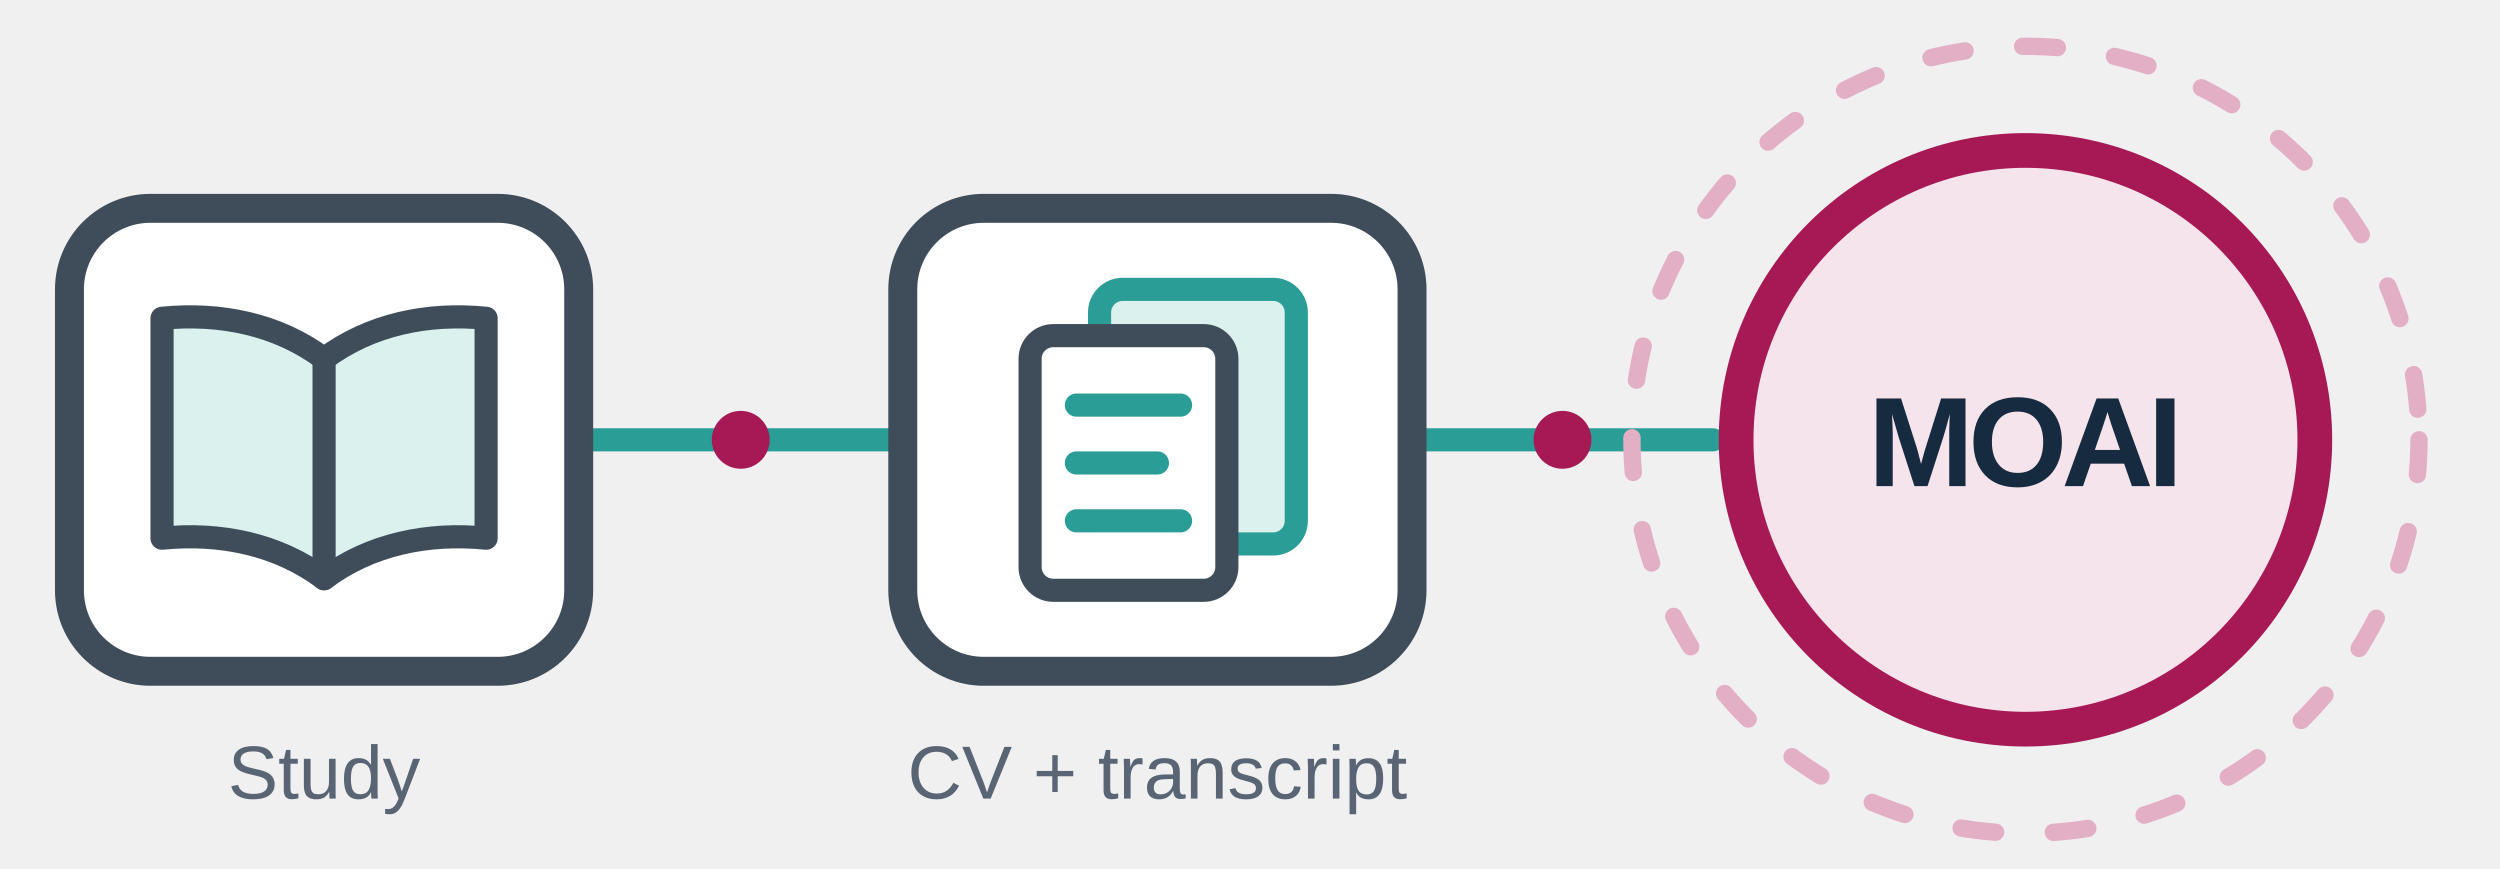
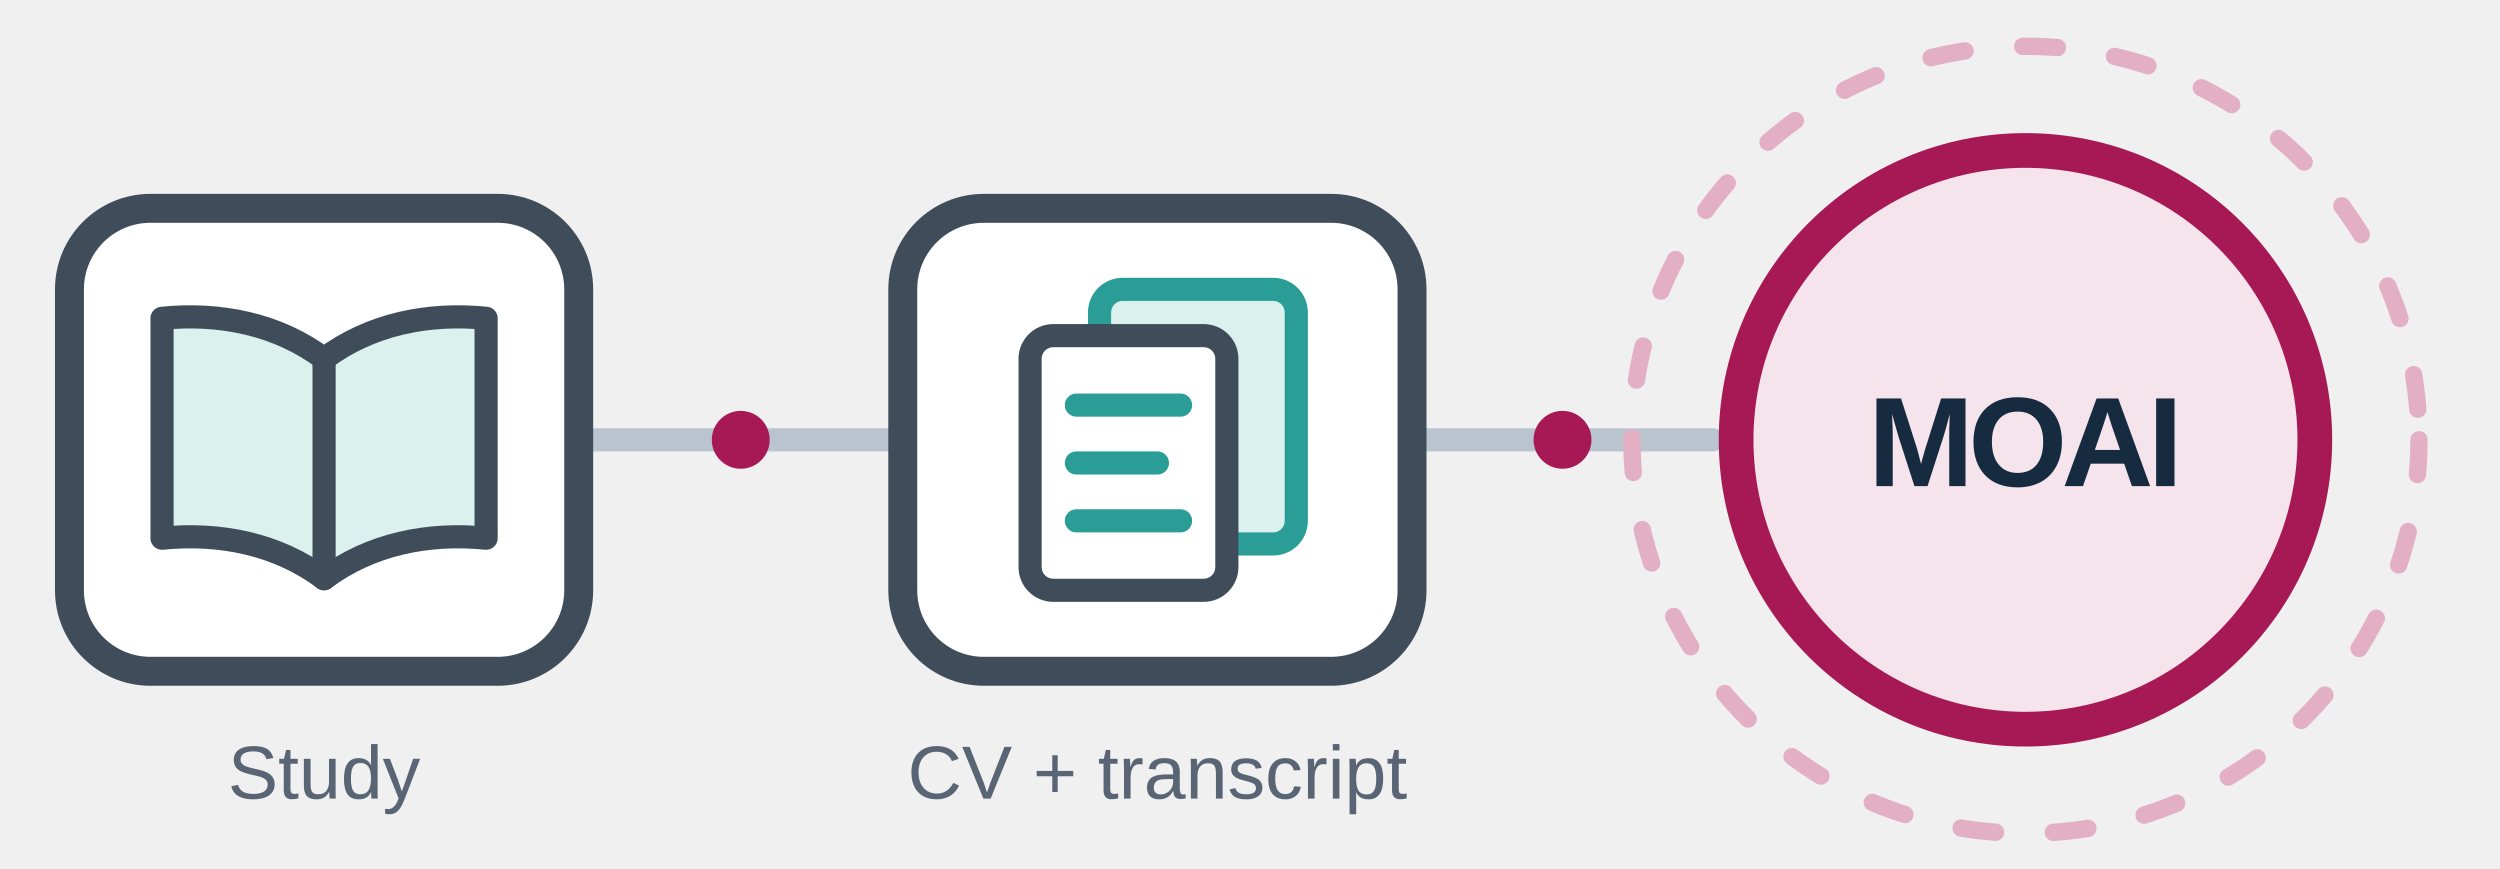
<svg xmlns="http://www.w3.org/2000/svg" viewBox="28 44 432 150" fill="none" stroke-linecap="round" stroke-linejoin="round" font-family="-apple-system, BlinkMacSystemFont, 'Segoe UI', Arial, sans-serif">
-   <g stroke="#2A9D96" stroke-width="4">
+   <g stroke="#BAC4CF" stroke-width="4">
    <path d="M128 120H184" />
    <path d="M272 120H324" />
  </g>
  <g fill="#A61955">
    <circle cx="156" cy="120" r="5" />
    <circle cx="298" cy="120" r="5" />
  </g>
  <g stroke="#3F4C5A" stroke-width="5">
    <rect x="40" y="80" width="88" height="80" rx="14" fill="#fff" />
    <path d="M84 106c-8-6-18-8-28-7v38c10-1 20 1 28 7c8-6 18-8 28-7V99c-10-1-20 1-28 7z" fill="#DAF1EE" stroke-width="4" />
    <path d="M84 106v38" stroke-width="4" />
    <rect x="184" y="80" width="88" height="80" rx="14" fill="#fff" />
    <rect x="218" y="94" width="34" height="44" rx="4" fill="#DAF1EE" stroke="#2A9D96" stroke-width="4" />
    <rect x="206" y="102" width="34" height="44" rx="4" fill="#fff" stroke-width="4" />
    <path d="M214 114h18M214 124h14M214 134h18" stroke="#2A9D96" stroke-width="4" />
  </g>
  <circle cx="378" cy="120" r="50" fill="#F6E4EC" stroke="#A61955" stroke-width="6" />
  <circle cx="378" cy="120" r="68" stroke="#E2AFC4" stroke-width="3" stroke-dasharray="6 10" />
  <text x="378" y="128" text-anchor="middle" font-size="22" font-weight="700" fill="#172b40" stroke="none" letter-spacing="-1">MOAI</text>
  <g font-size="13" fill="#596574" stroke="none" text-anchor="middle">
    <text x="84" y="182">Study</text>
    <text x="228" y="182">CV + transcript</text>
  </g>
</svg>
